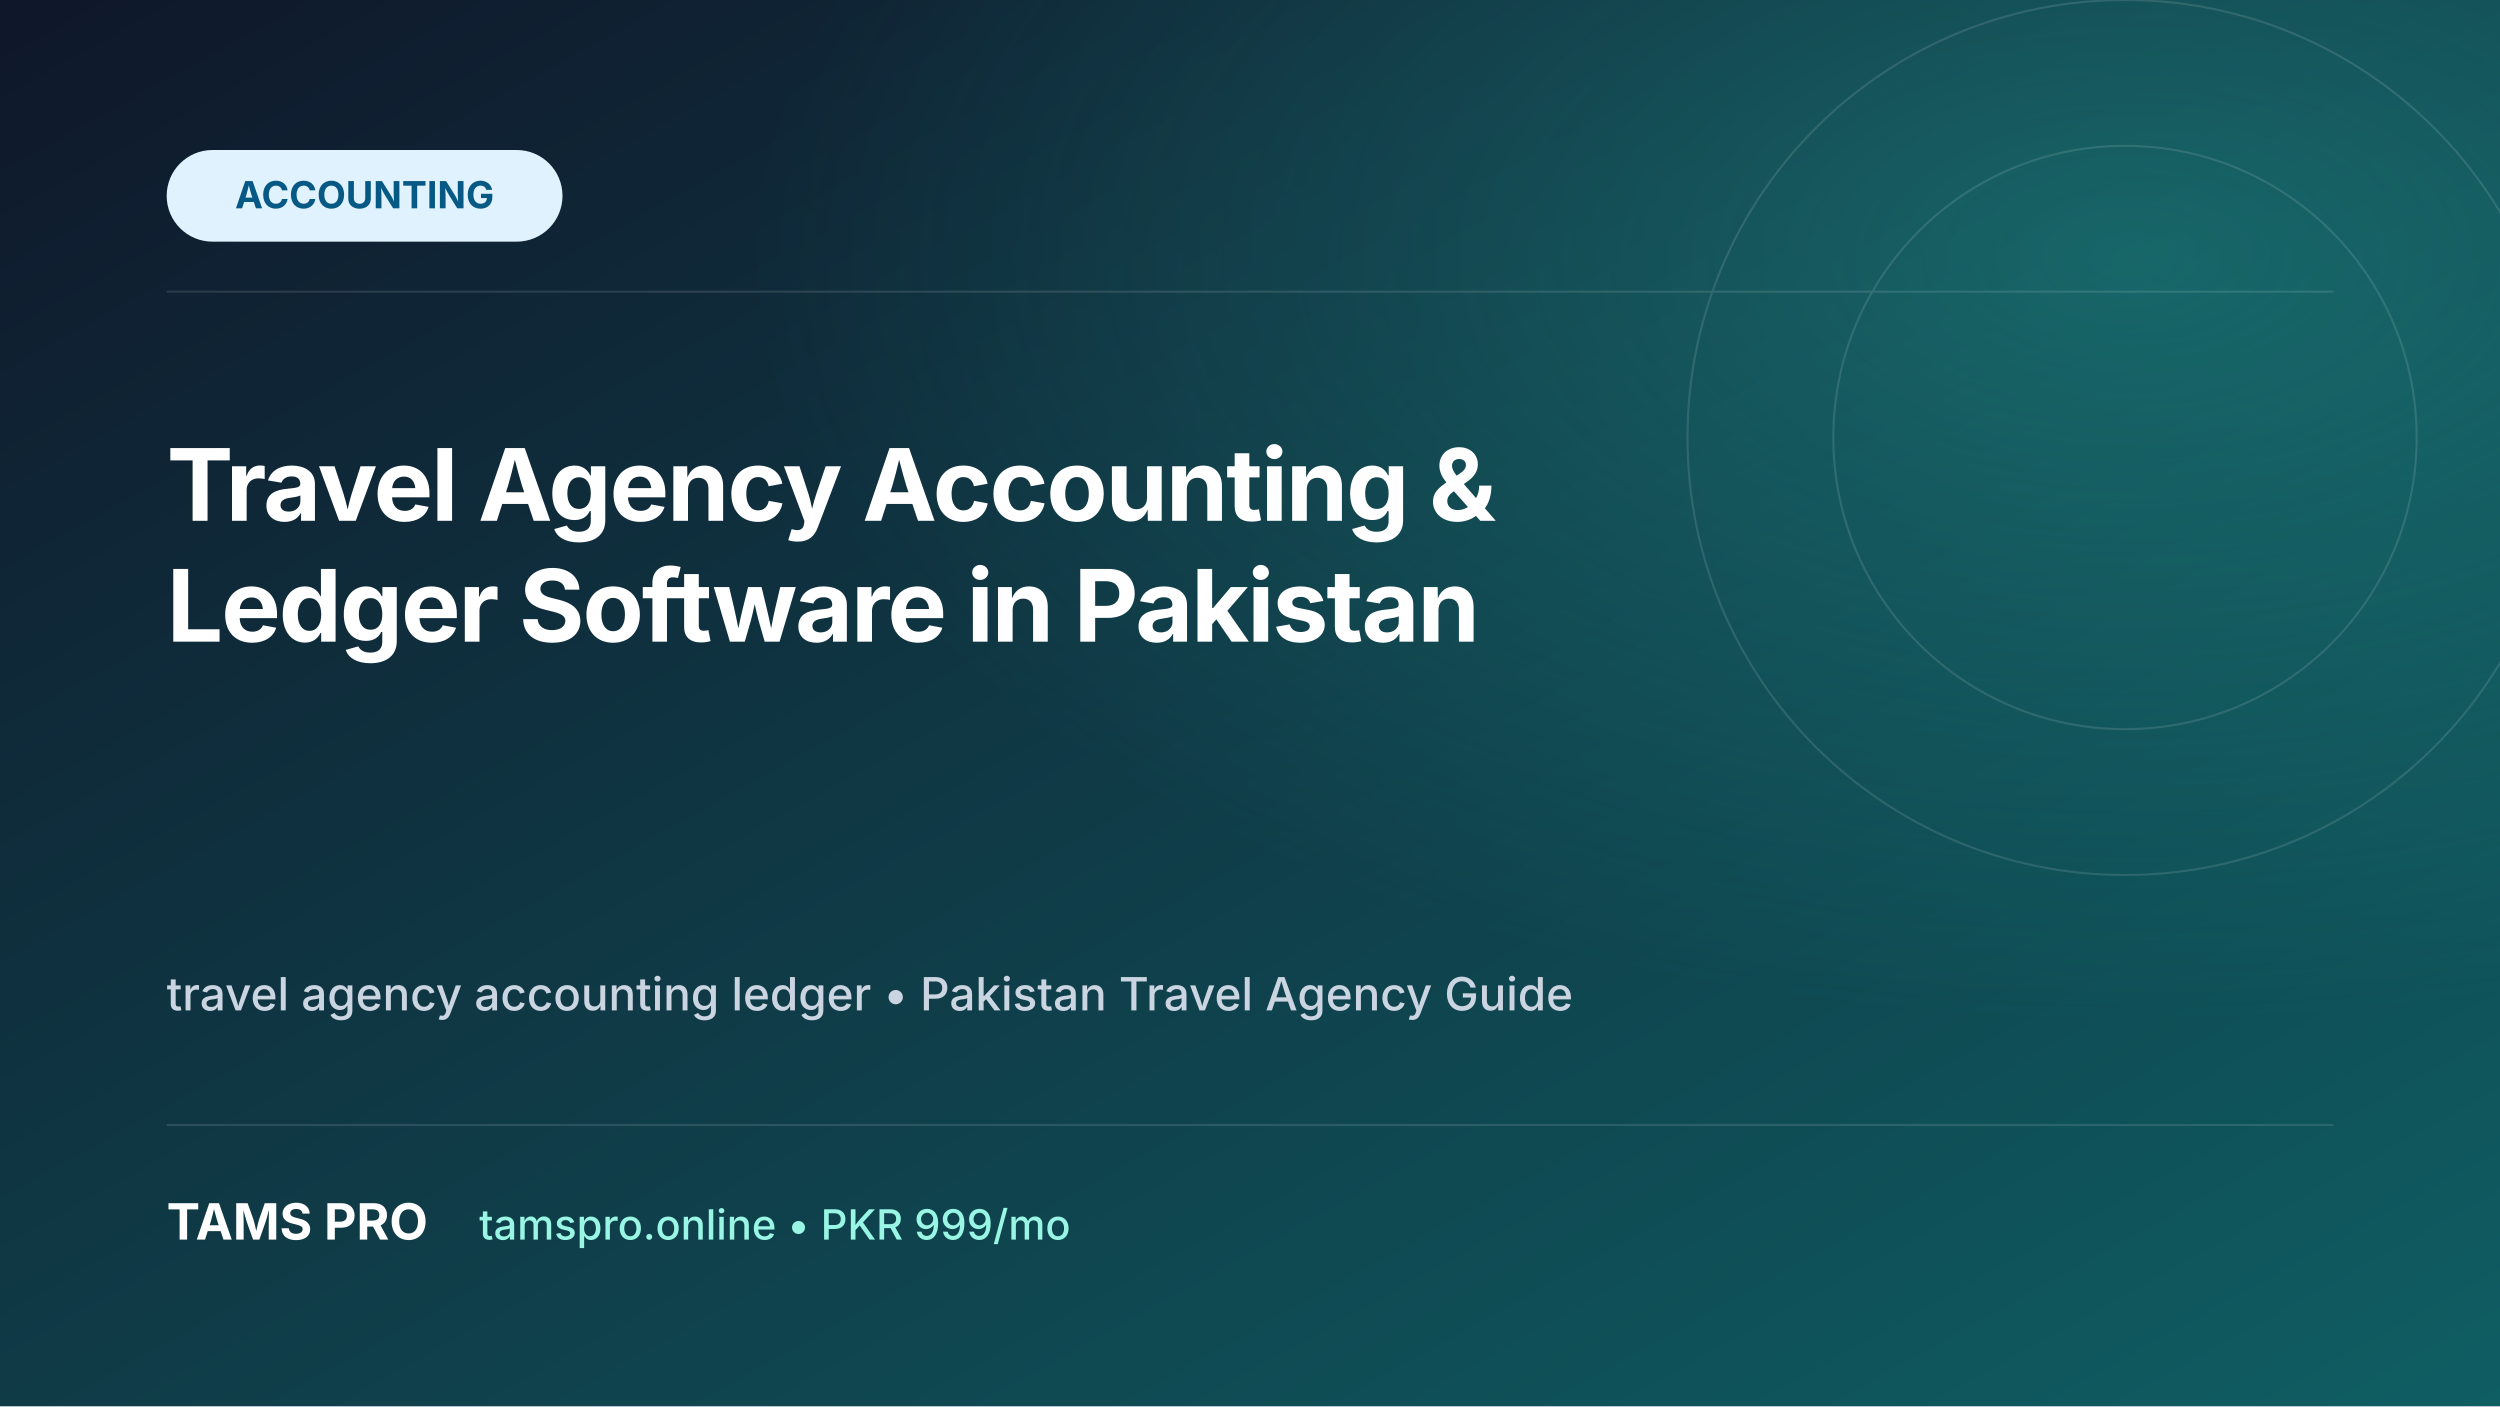
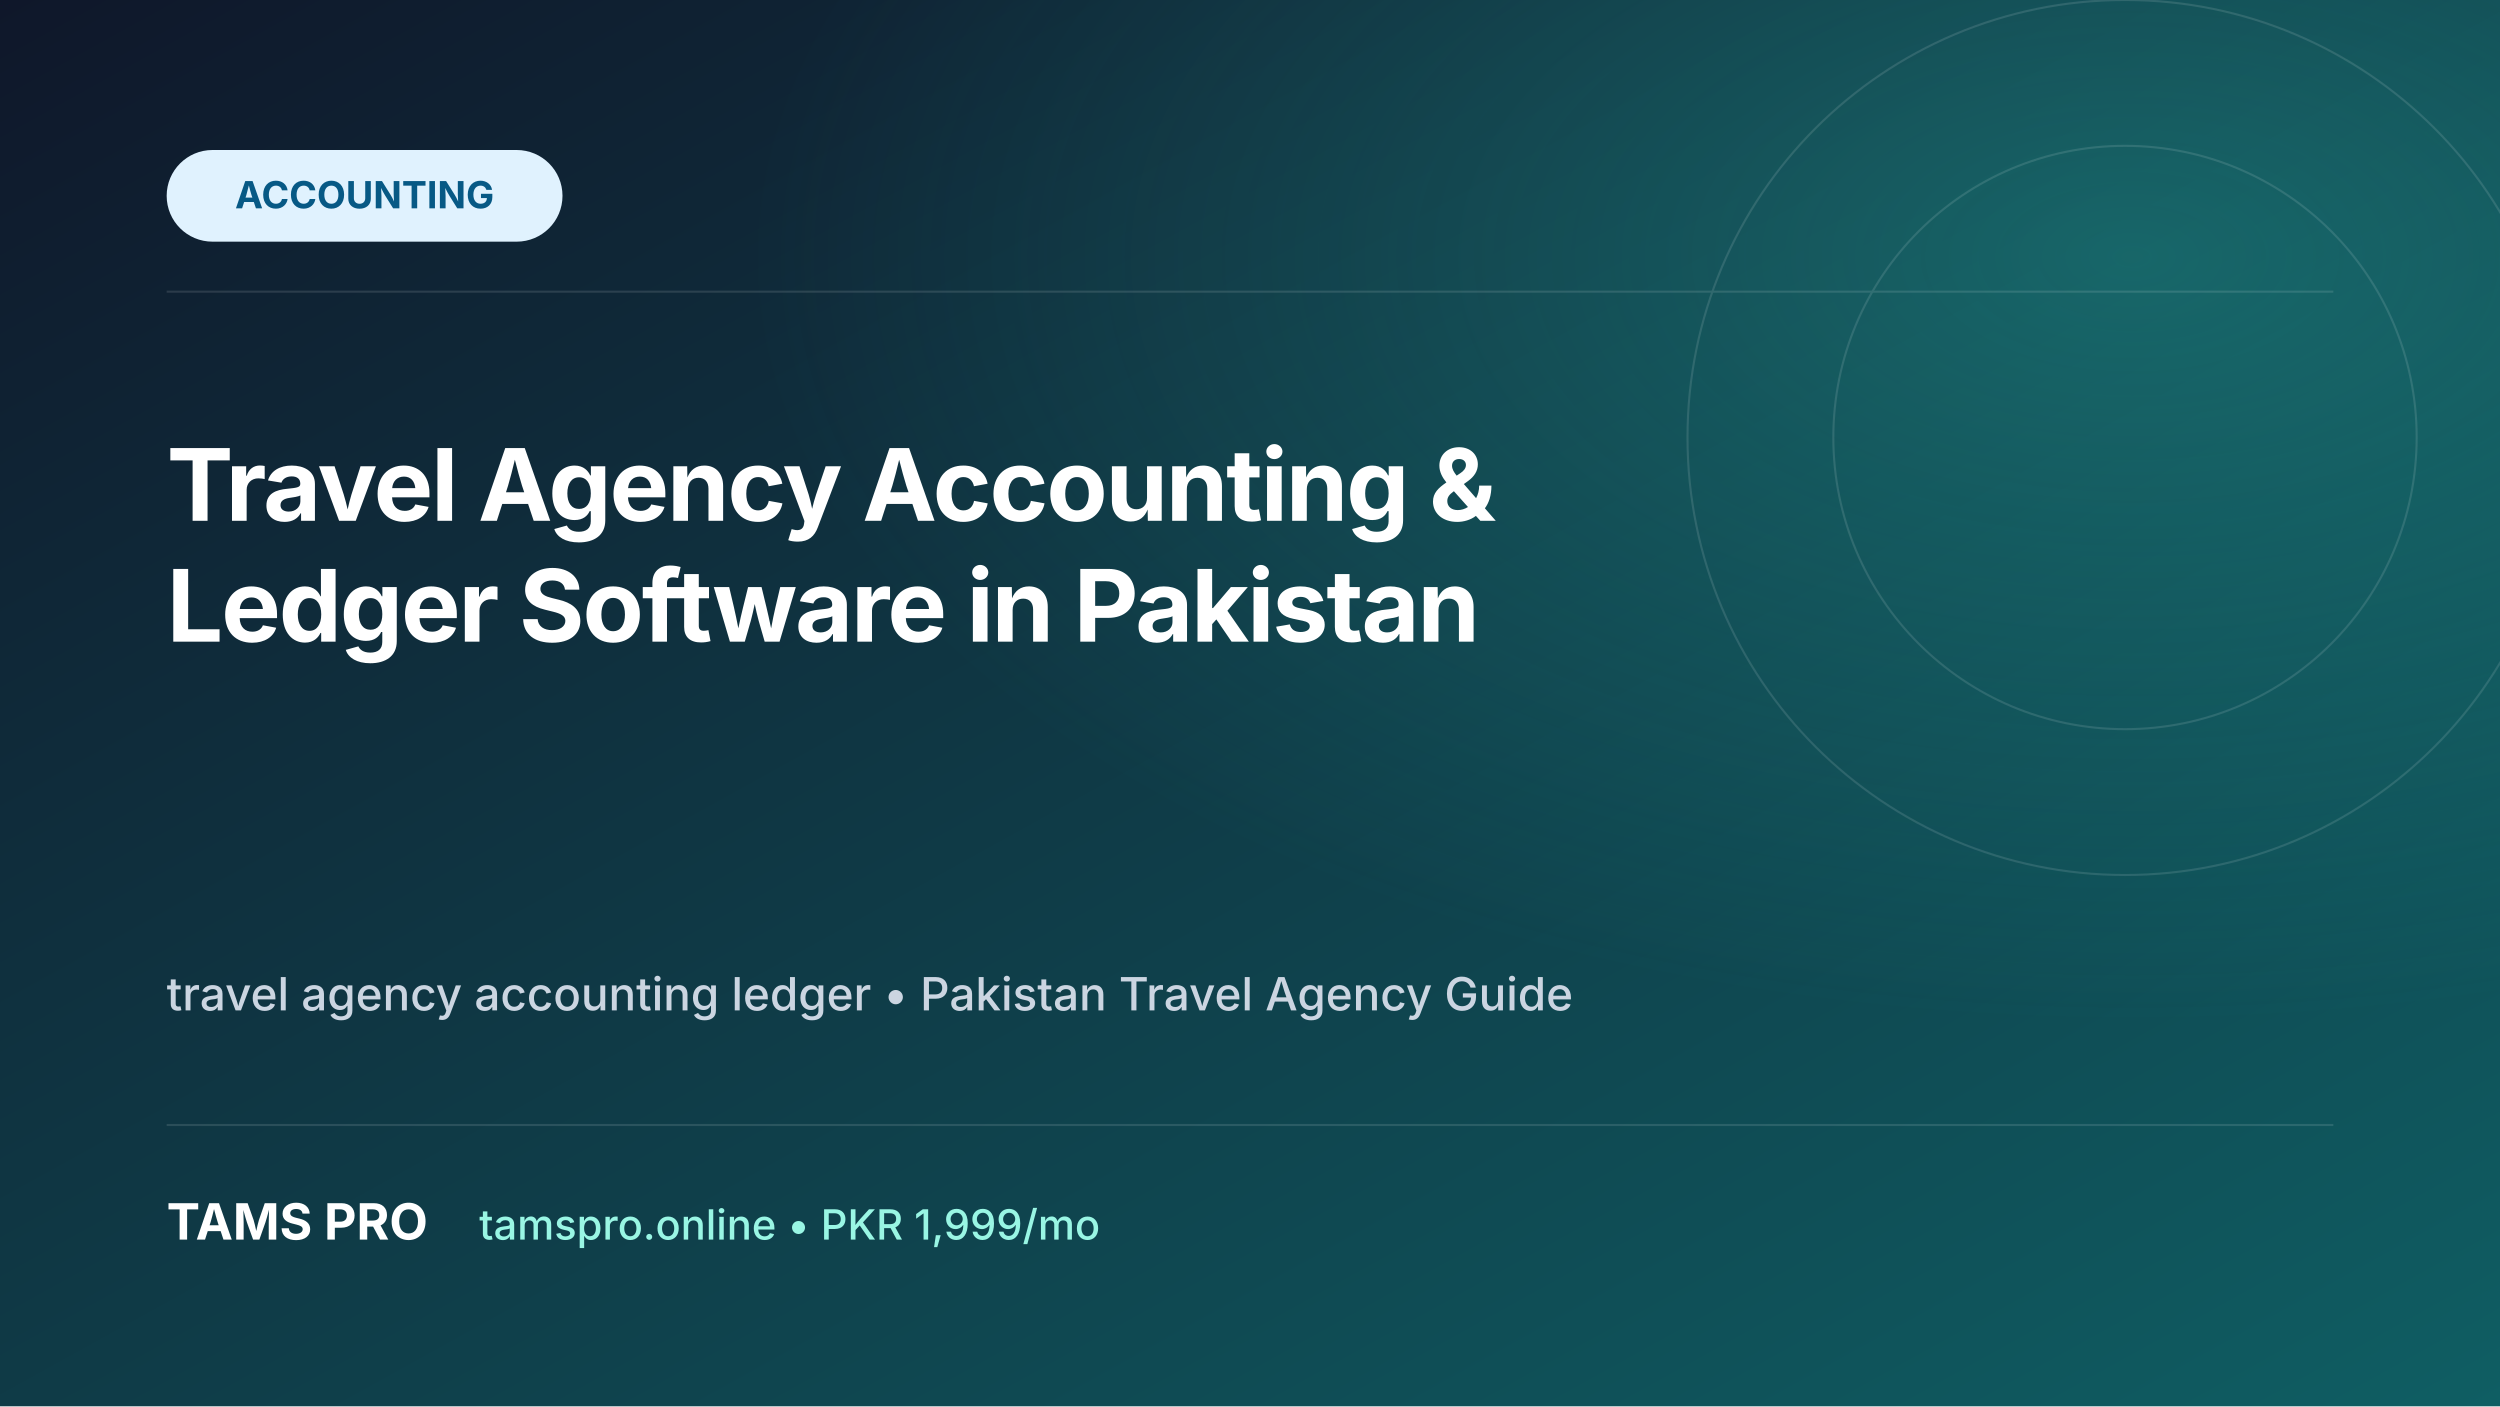
<svg xmlns="http://www.w3.org/2000/svg" viewBox="0 0 1200 675" width="1200" height="675" role="img" aria-label="Automated travel agency accounting ledger showing PKR receivables, vendor payables, and cash balances">
  <defs>
    <linearGradient id="bg-2" x1="0%" y1="0%" x2="100%" y2="100%">
      <stop offset="0%" stop-color="#0F172A" />
      <stop offset="100%" stop-color="#0F5E63" />
    </linearGradient>
    <radialGradient id="glow-2" cx="85%" cy="18%" r="55%">
      <stop offset="0%" stop-color="#2DD4BF" stop-opacity="0.28" />
      <stop offset="100%" stop-color="#2DD4BF" stop-opacity="0" />
    </radialGradient>
  </defs>
  <rect width="1200" height="675" fill="url(#bg-2)" />
  <rect width="1200" height="675" fill="url(#glow-2)" />
  <g opacity="0.12" stroke="#FFFFFF" stroke-width="1">
    <line x1="80" y1="140" x2="1120" y2="140" />
    <line x1="80" y1="540" x2="1120" y2="540" />
    <circle cx="1020" cy="210" r="140" fill="none" />
    <circle cx="1020" cy="210" r="210" fill="none" />
  </g>
  <rect x="80" y="72" width="190" height="44" rx="22" fill="#E0F2FE" />
  <text x="175" y="100" text-anchor="middle" font-family="Inter, system-ui, -apple-system, sans-serif" font-size="18" font-weight="700" fill="#075985">ACCOUNTING</text>
  <text x="80" y="250" font-family="Plus Jakarta Sans, Inter, system-ui, sans-serif" font-size="48" font-weight="700" fill="#FFFFFF" letter-spacing="-0.02em">
    <tspan x="80" dy="0">Travel Agency Accounting &amp;</tspan>
    <tspan x="80" dy="58">Ledger Software in Pakistan</tspan>
  </text>
  <text x="80" y="485" font-family="Inter, system-ui, -apple-system, sans-serif" font-size="22" font-weight="500" fill="#CBD5E1">travel agency accounting ledger • Pakistan Travel Agency Guide</text>
  <text x="80" y="595" font-family="Inter, system-ui, -apple-system, sans-serif" font-size="24" font-weight="700" fill="#FFFFFF">TAMS PRO</text>
-   <text x="230" y="595" font-family="Inter, system-ui, -apple-system, sans-serif" font-size="20" font-weight="500" fill="#99F6E4">tamspro.online • PKR 999/mo</text>
+   <text x="230" y="595" font-family="Inter, system-ui, -apple-system, sans-serif" font-size="20" font-weight="500" fill="#99F6E4">tamspro.online • PKR 1,999/mo</text>
</svg>
